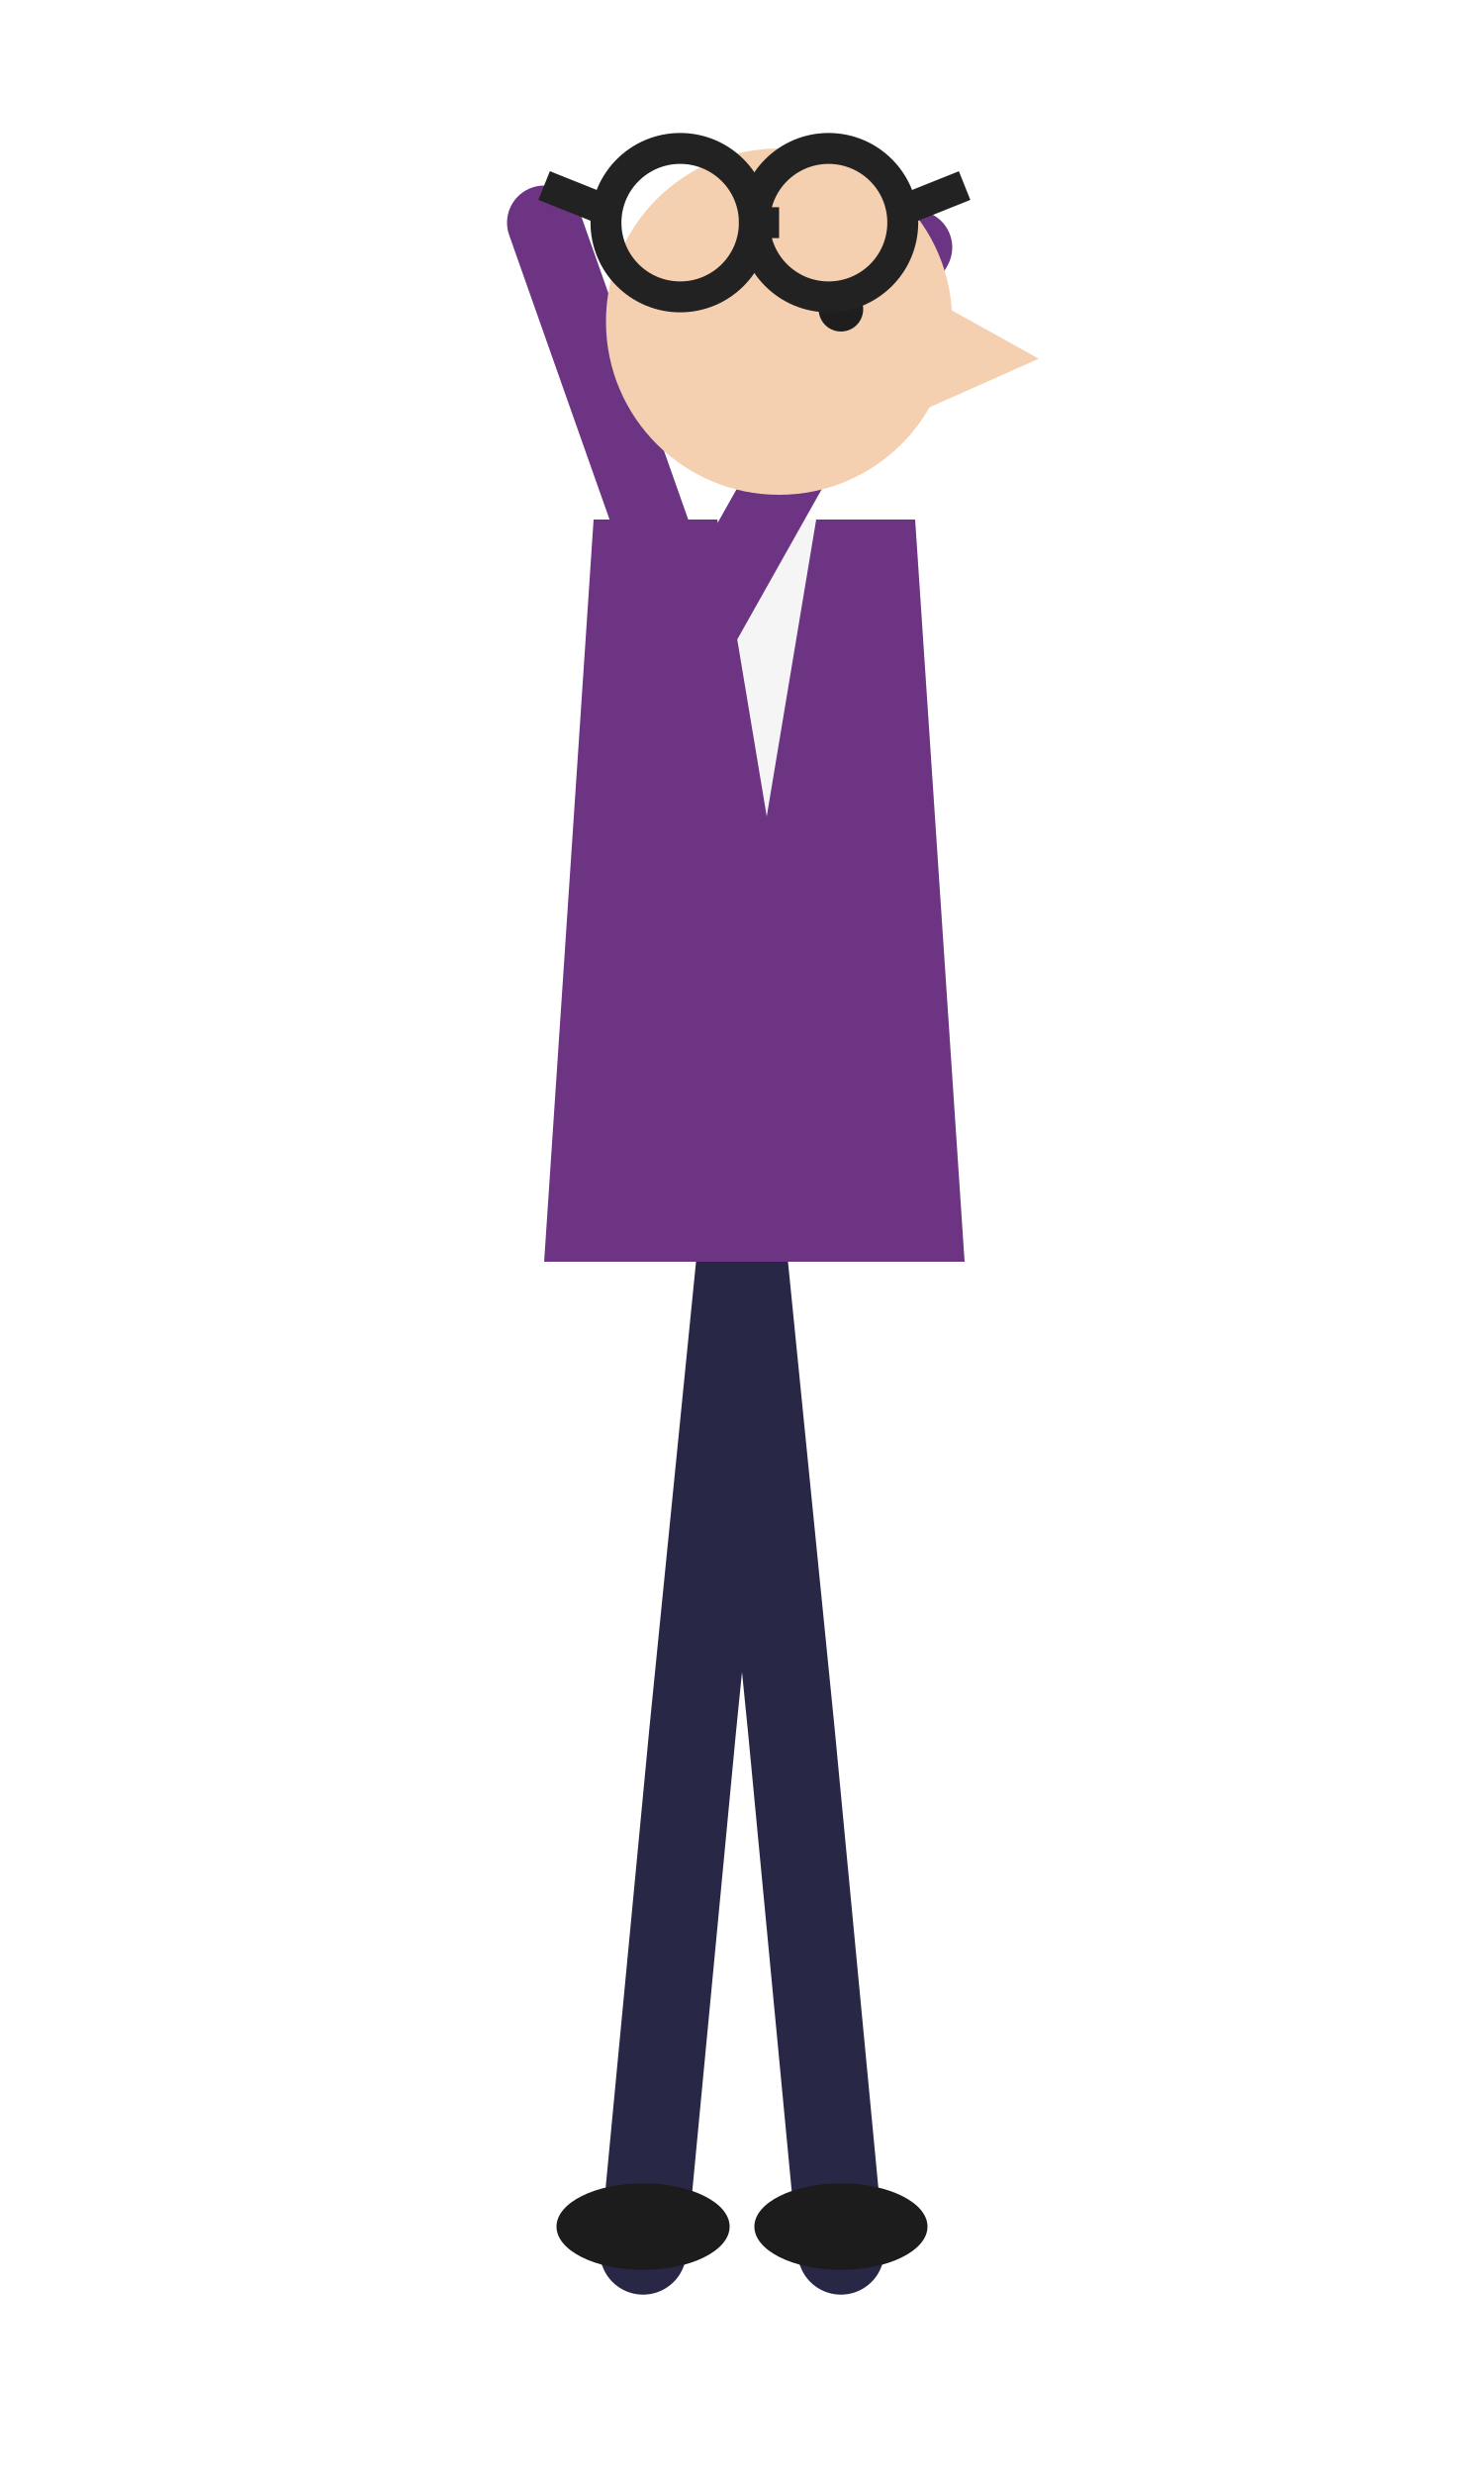
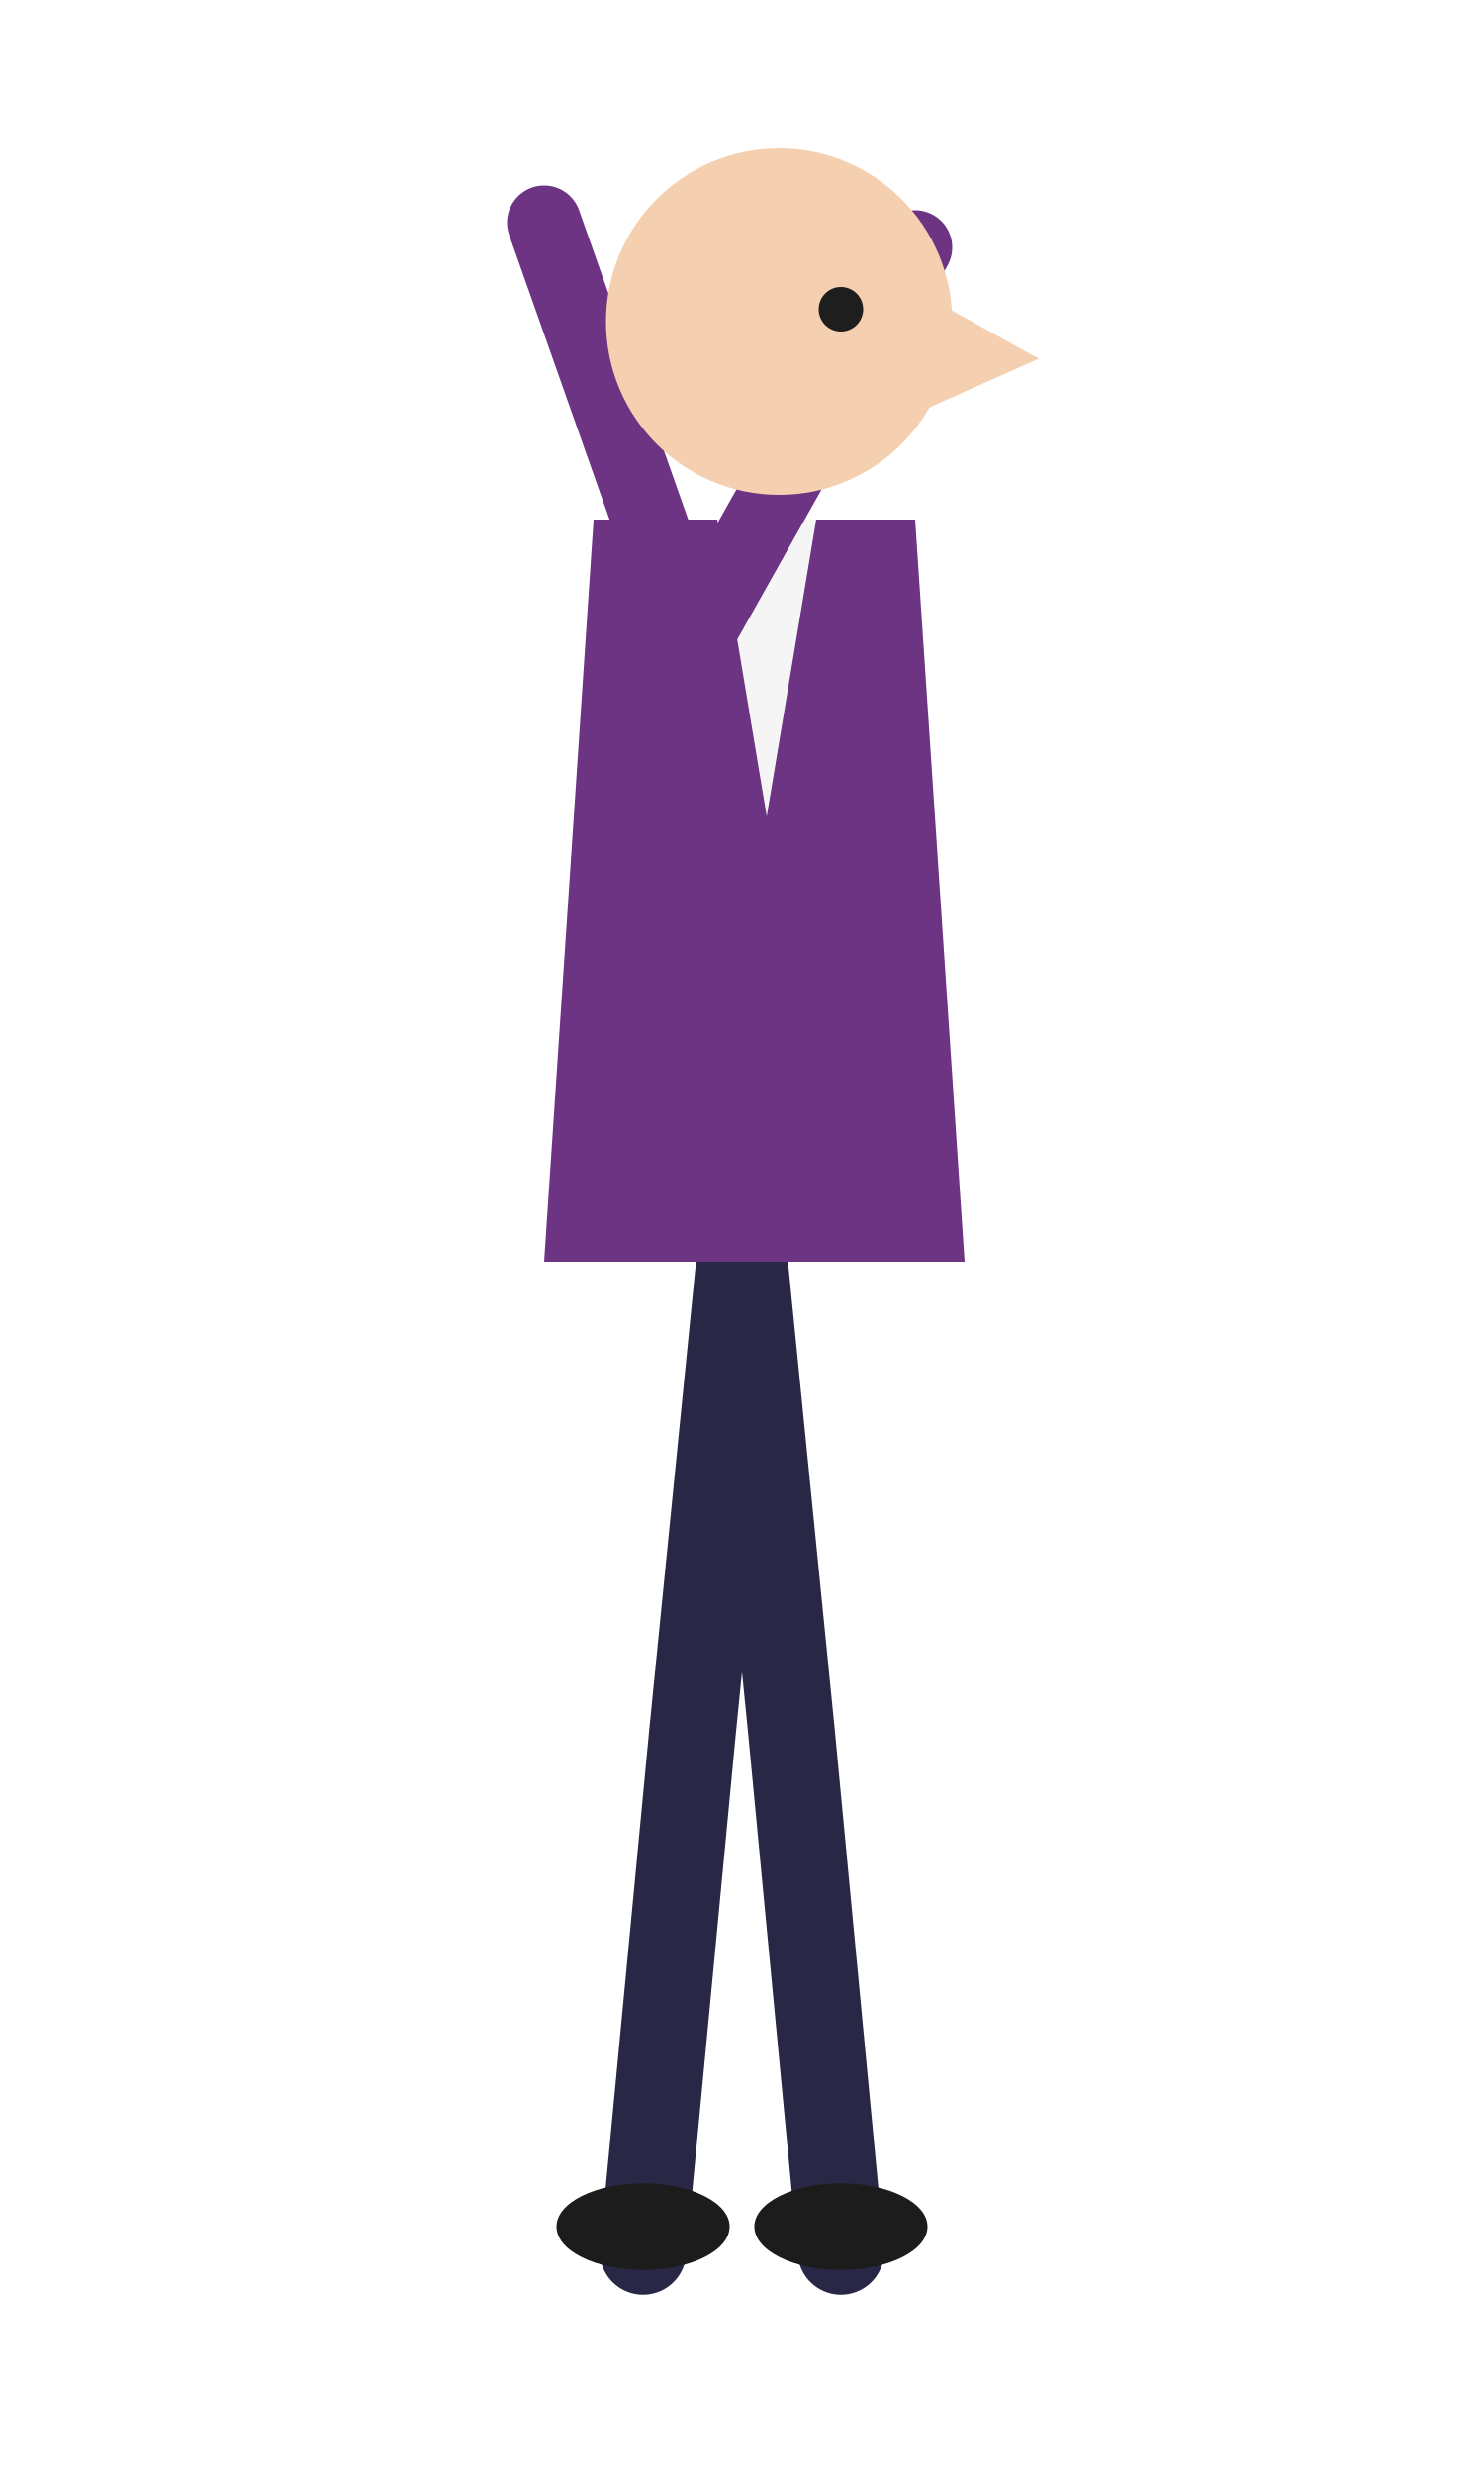
<svg xmlns="http://www.w3.org/2000/svg" viewBox="0 0 120 200" width="120" height="200">
  <g stroke="#282846" stroke-width="7" stroke-linecap="round" fill="none" stroke-linejoin="round">
    <path d="M60 100 L64 140 L68 182 M60 100 L56 140 L52 182" />
  </g>
  <ellipse cx="68" cy="180" rx="7" ry="3.5" fill="#1c1c1c" />
  <ellipse cx="52" cy="180" rx="7" ry="3.5" fill="#1c1c1c" />
  <path d="M48 42 L74 42 L78 102 L44 102 Z" fill="#6c3483" />
  <path d="M58 42 L66 42 L62 66 Z" fill="#f5f5f5" />
  <g stroke="#6c3483" stroke-width="6" stroke-linecap="round" fill="none">
    <path d="M56 52 L44 18 M56 52 L74 20" />
  </g>
  <circle cx="63" cy="26" r="14" fill="#f5d0b0" />
  <path d="M75 24 L84 29 L75 33 Z" fill="#f5d0b0" />
  <path d="" fill="#d4a017" />
  <circle cx="68" cy="25" r="1.8" fill="#1e1e1e" />
-   <g stroke="#222" stroke-width="2.5" fill="none">
-     <circle cx="55" cy="18" r="6" />
-     <circle cx="67" cy="18" r="6" />
-     <path d="M61 18 L63 18 M49 17 L44 15 M73 17 L78 15" />
-   </g>
</svg>
